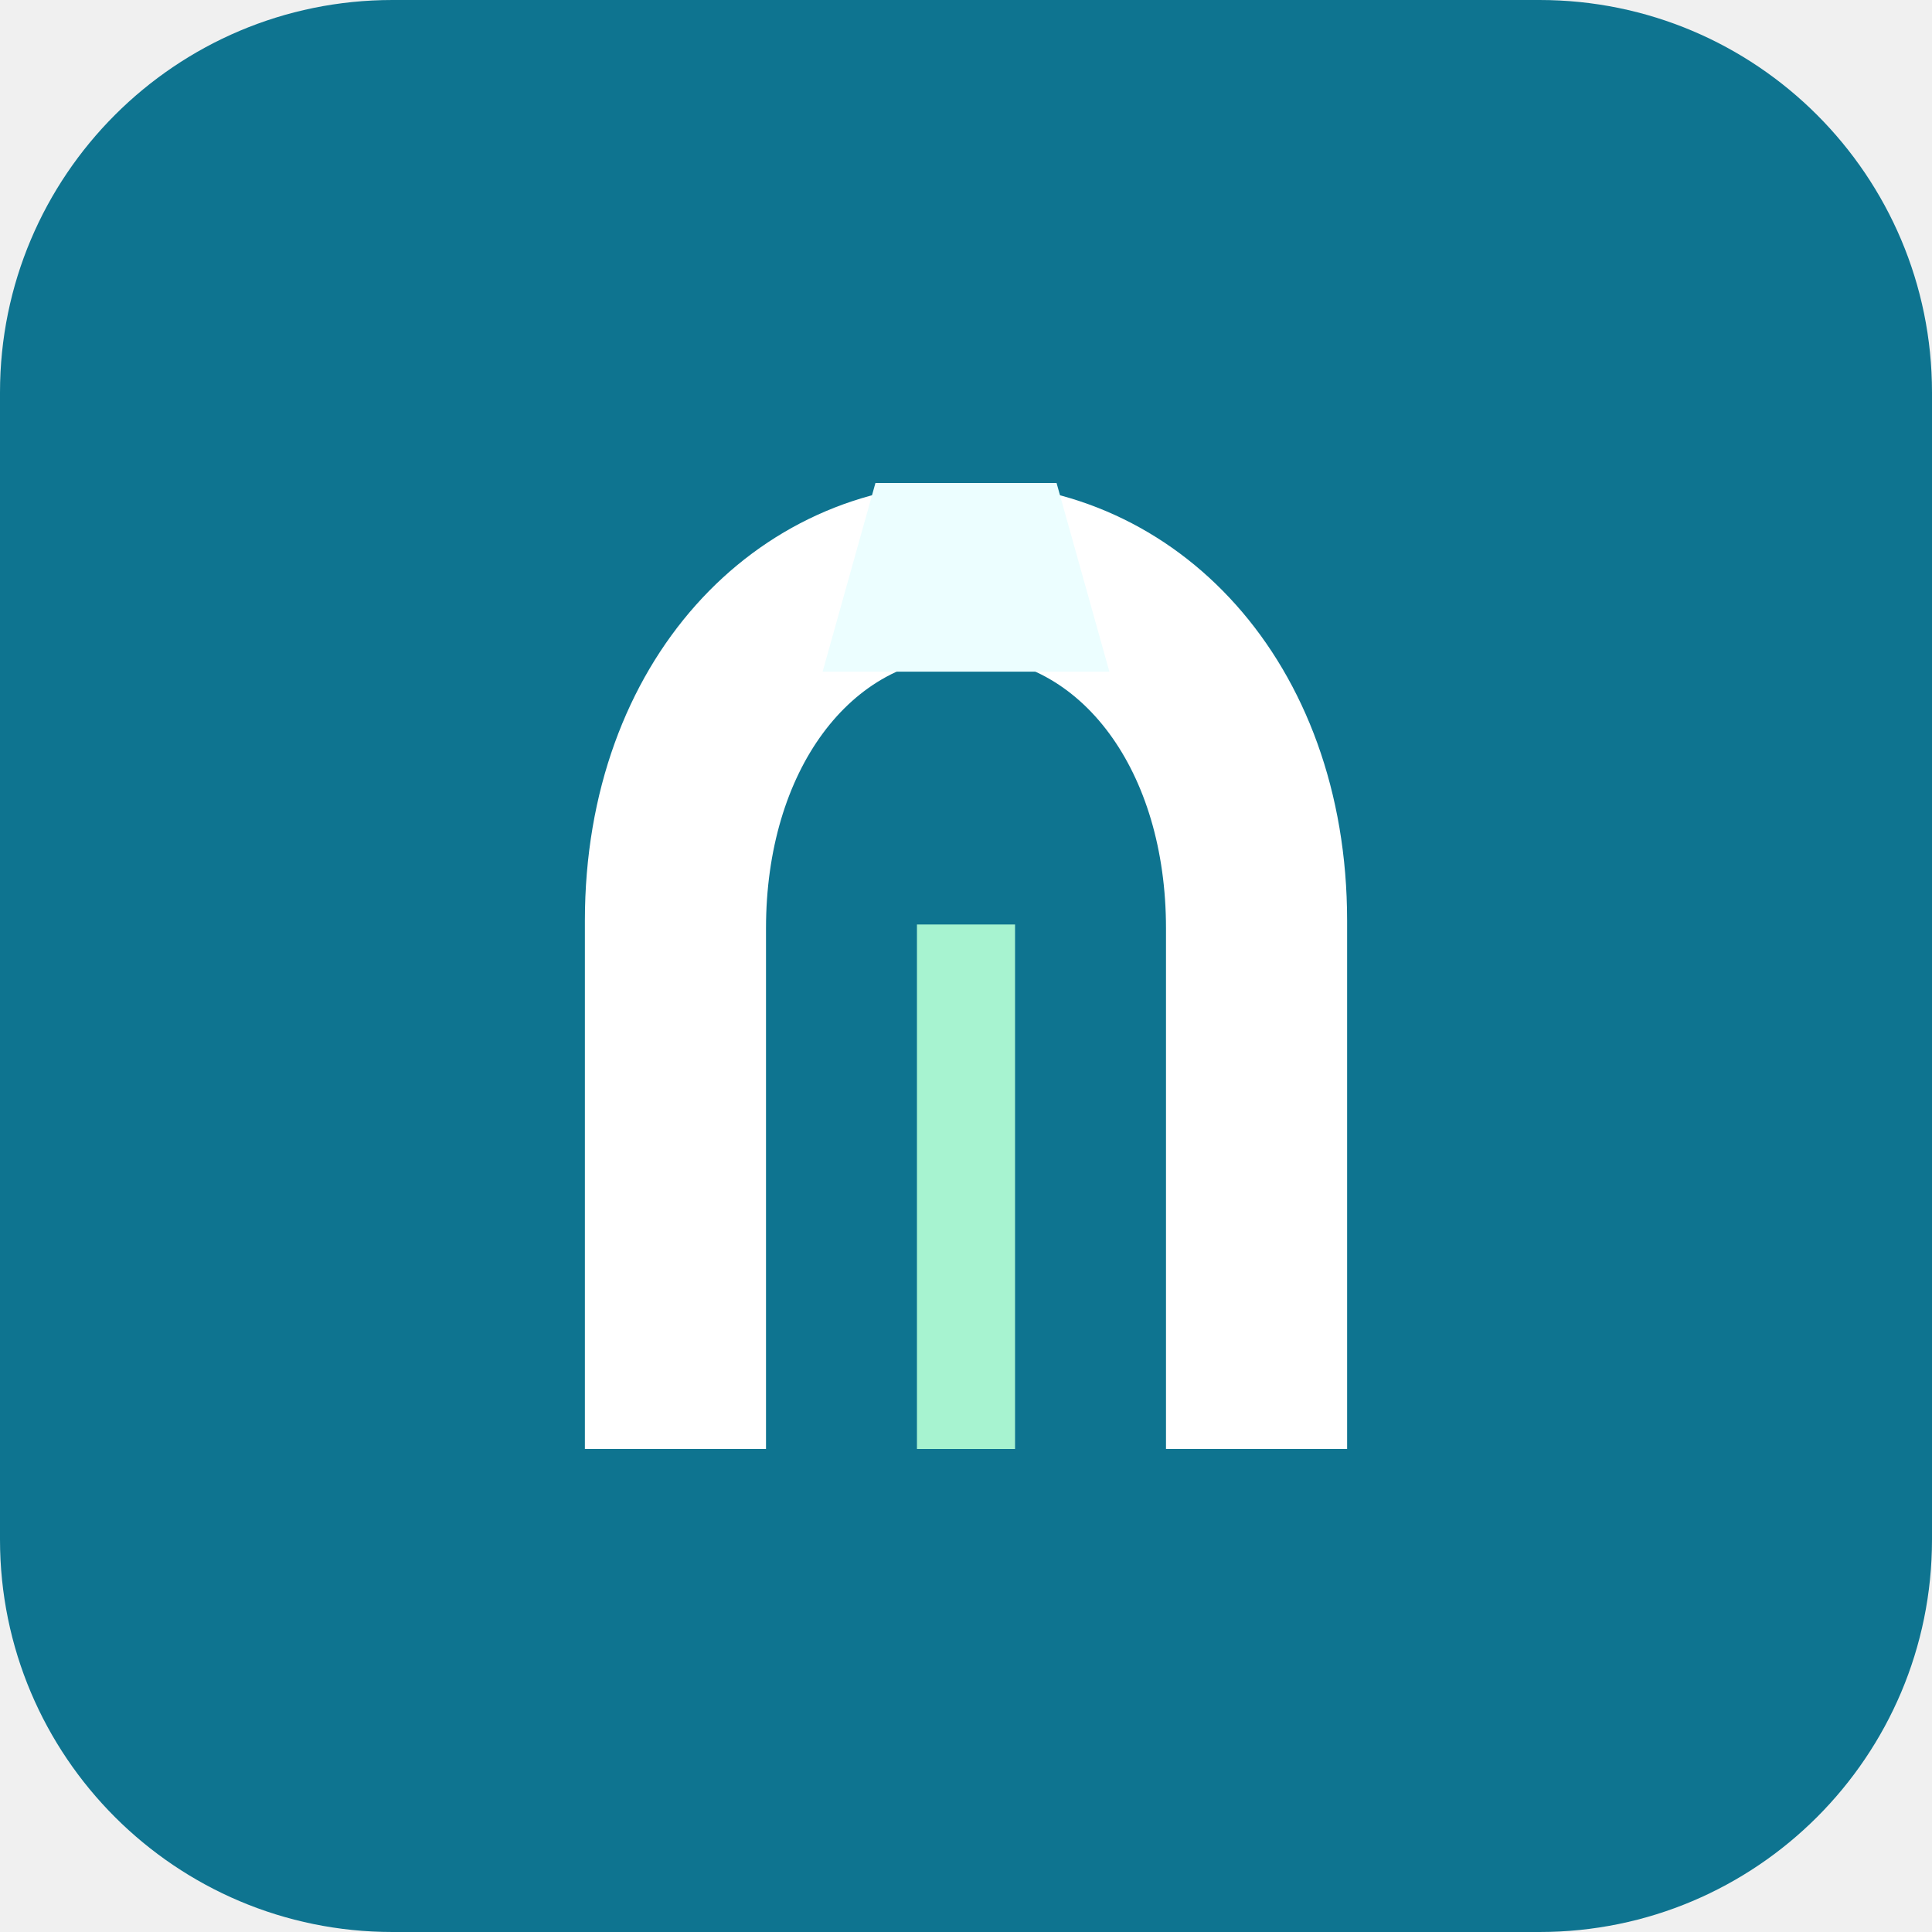
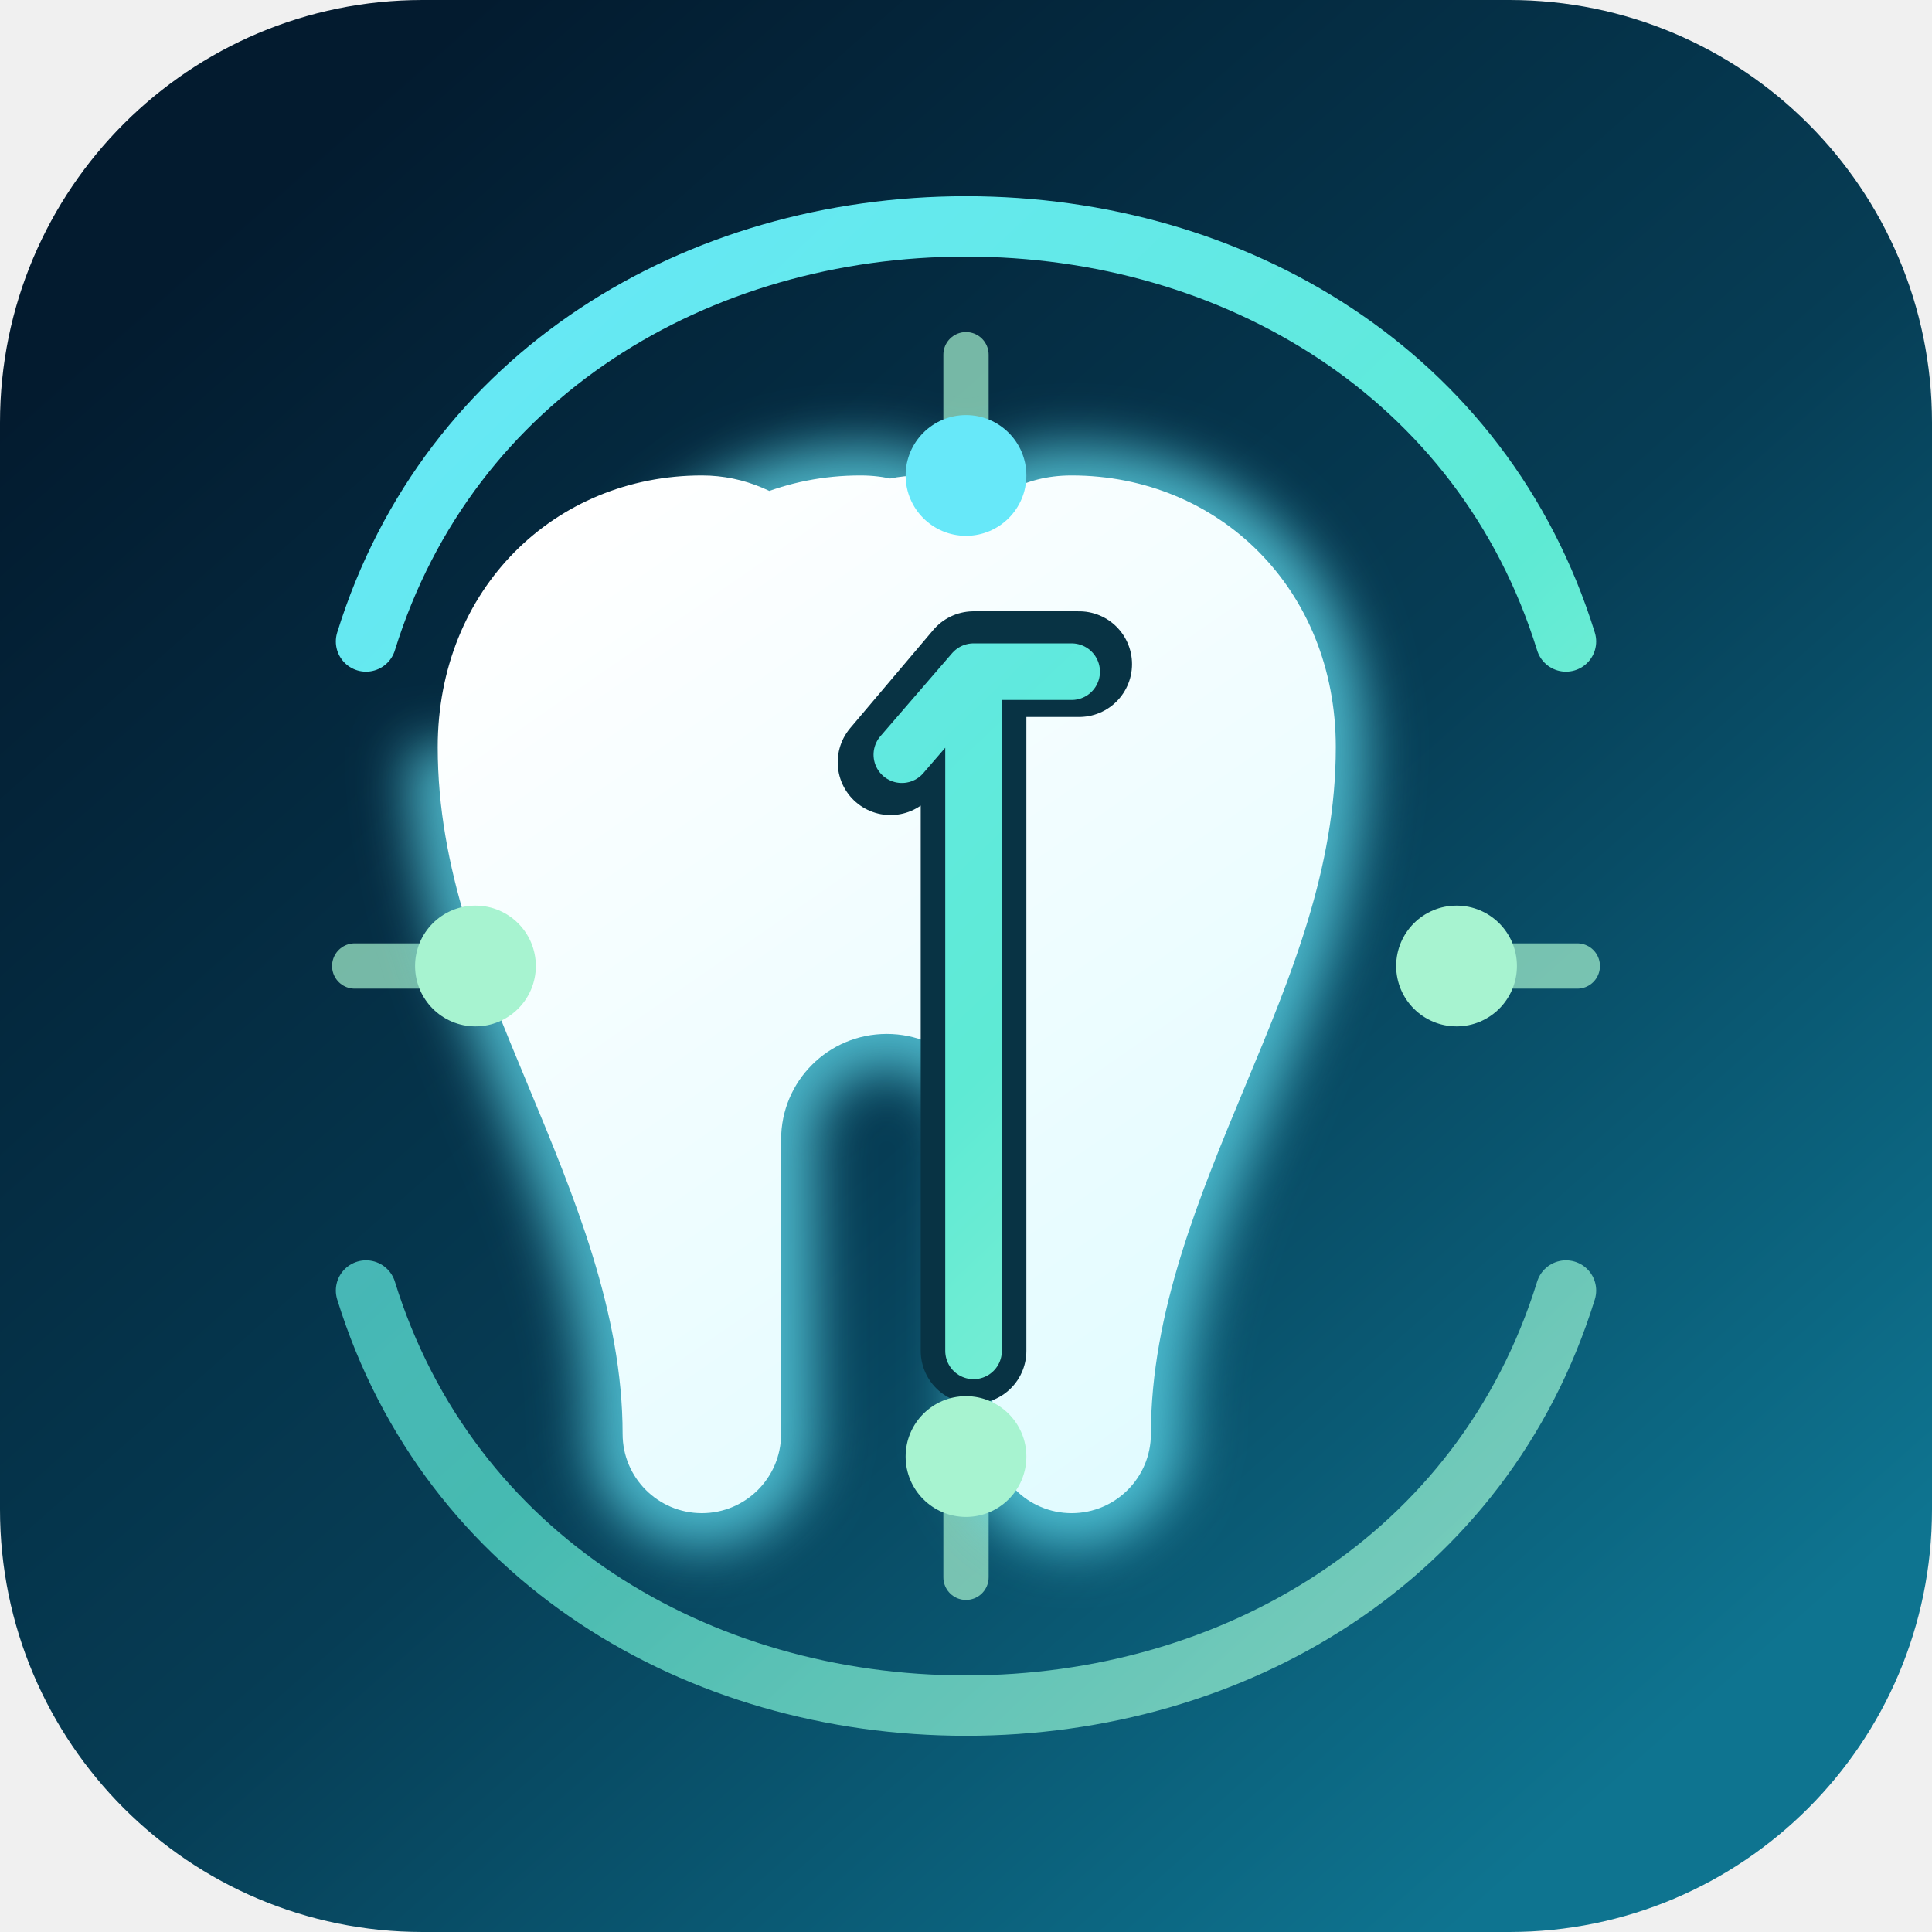
<svg xmlns="http://www.w3.org/2000/svg" width="512" height="512" viewBox="0 0 512 512" fill="none">
-   <rect width="512" height="512" rx="104" fill="#0E7490" />
-   <path d="M155 244C155 175.517 199.817 128 256 128C312.183 128 357 175.517 357 244V384H309V246C309 204.25 286.5 174 256 174C225.5 174 203 204.25 203 246V384H155V244Z" fill="white" />
-   <path d="M243 245H269V384H243V245Z" fill="#A7F3D0" />
-   <path d="M232 128H280L294 178H218L232 128Z" fill="#ECFEFF" />
+   <defs>
+     <linearGradient id="base" x1="72" y1="48" x2="440" y2="464" gradientUnits="userSpaceOnUse">
+       <stop stop-color="#031B2F" />
+       <stop offset="0.54" stop-color="#063D55" />
+       <stop offset="1" stop-color="#0E7490" />
+     </linearGradient>
+     <linearGradient id="aura" x1="96" y1="88" x2="416" y2="424" gradientUnits="userSpaceOnUse">
+       <stop stop-color="#67E8F9" />
+       <stop offset="0.55" stop-color="#5EEAD4" />
+       <stop offset="1" stop-color="#A7F3D0" />
+     </linearGradient>
+     <linearGradient id="tooth" x1="164" y1="126" x2="348" y2="392" gradientUnits="userSpaceOnUse">
+       <stop stop-color="#FFFFFF" />
+       <stop offset="1" stop-color="#DFFBFF" />
+     </linearGradient>
+     <filter id="softGlow" x="54" y="48" width="404" height="416" filterUnits="userSpaceOnUse" color-interpolation-filters="sRGB">
+       <feFlood flood-opacity="0" result="BackgroundImageFix" />
+       <feBlend in="SourceGraphic" in2="BackgroundImageFix" result="shape" />
+       <feGaussianBlur stdDeviation="7" result="effect1_foregroundBlur_1_1" />
+     </filter>
+   </defs>
+   <rect width="512" height="512" rx="112" fill="url(#base)" />
+   <path d="M97 170C119 99 185 60 256 60C327 60 393 99 415 170" stroke="url(#aura)" stroke-width="16" stroke-linecap="round" />
+   <path d="M415 342C393 413 327 452 256 452C185 452 119 413 97 342" stroke="url(#aura)" stroke-width="16" stroke-linecap="round" opacity="0.72" />
+   <path d="M94 256H136M376 256H418M256 94V136M256 376V418" stroke="#A7F3D0" stroke-width="12" stroke-linecap="round" opacity="0.7" />
+   <g filter="url(#softGlow)" opacity="0.7">
+     <path d="M150 198C150 151.6 184.4 118 228 118C239.1 118 248.4 121 256 126.3C263.6 121 272.9 118 284 118C327.6 118 362 151.6 362 198C362 232.4 349.7 262.2 337.5 291.5C325.7 319.9 314 347.8 314 380C314 396.6 300.6 410 284 410C267.4 410 254 396.6 254 380V302C254 291.5 245.5 283 235 283C224.5 283 216 291.5 216 302V380C216 396.6 202.6 410 186 410C169.4 410 156 396.6 156 380C156 347.8 144.3 319.9 132.5 291.5C120.3 262.2 108 232.4 108 198Z" fill="#67E8F9" />
+   </g>
+   <path d="M158 198C158 156 189.1 126 228 126C241.2 126 249.3 132.1 256 139.4C262.7 132.1 270.8 126 284 126C322.9 126 354 156 354 198C354 230.3 342.2 258.5 330 287.8C317.8 317.1 305 347.9 305 380C305 391.6 295.6 401 284 401C272.4 401 263 391.6 263 380V302C263 286.5 250.5 274 235 274C219.5 274 207 286.5 207 302V380C207 391.6 197.6 401 186 401C174.4 401 165 391.6 165 380C165 347.9 152.2 317.1 140 287.8C127.8 258.5 116 230.3 116 198C116 156 147.1 126 186 126C197.5 126 207.1 130.7 215 137.4C222.9 130.7 232.5 126 244 126" fill="url(#tooth)" />
+   <path d="M236 202L258 176H286M258 176V358" stroke="#083344" stroke-width="28" stroke-linecap="round" stroke-linejoin="round" />
+   <path d="M239 200L258 178H284M258 178V358" stroke="url(#aura)" stroke-width="15" stroke-linecap="round" stroke-linejoin="round" />
+   <circle cx="126" cy="256" r="16" fill="#A7F3D0" />
+   <circle cx="386" cy="256" r="16" fill="#A7F3D0" />
+   <circle cx="256" cy="126" r="16" fill="#67E8F9" />
+   <circle cx="256" cy="386" r="16" fill="#A7F3D0" />
</svg>
